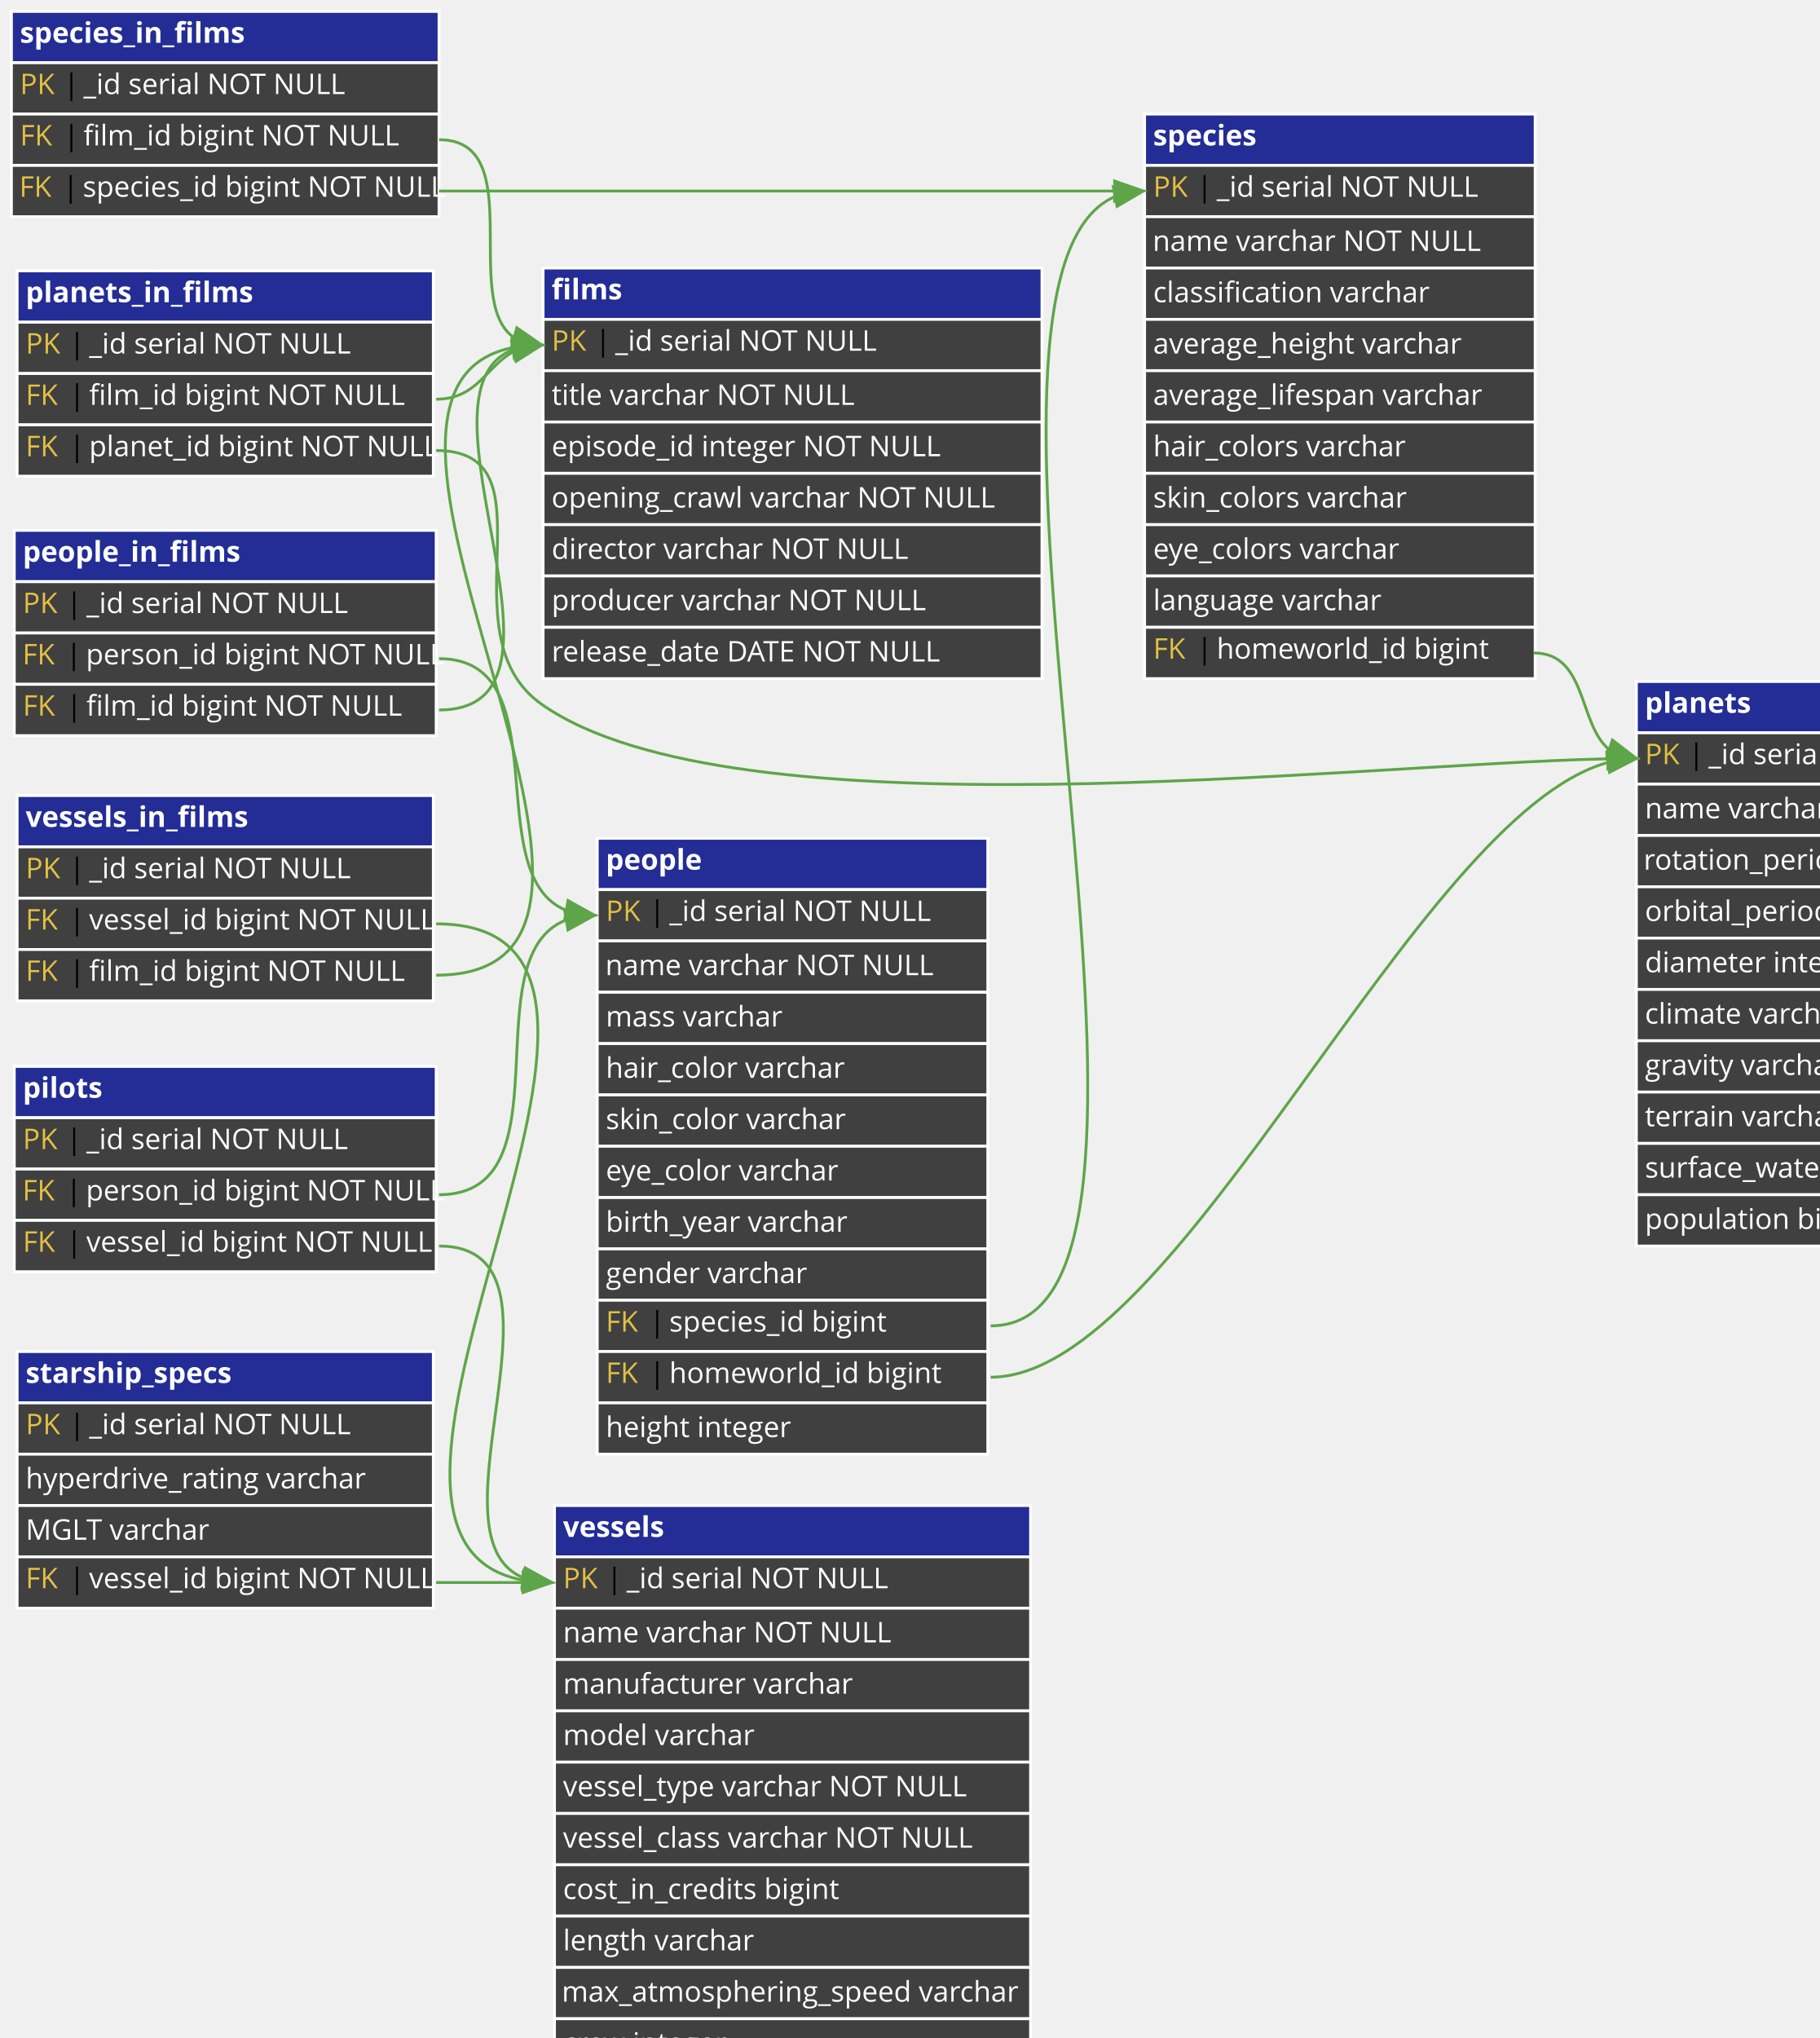
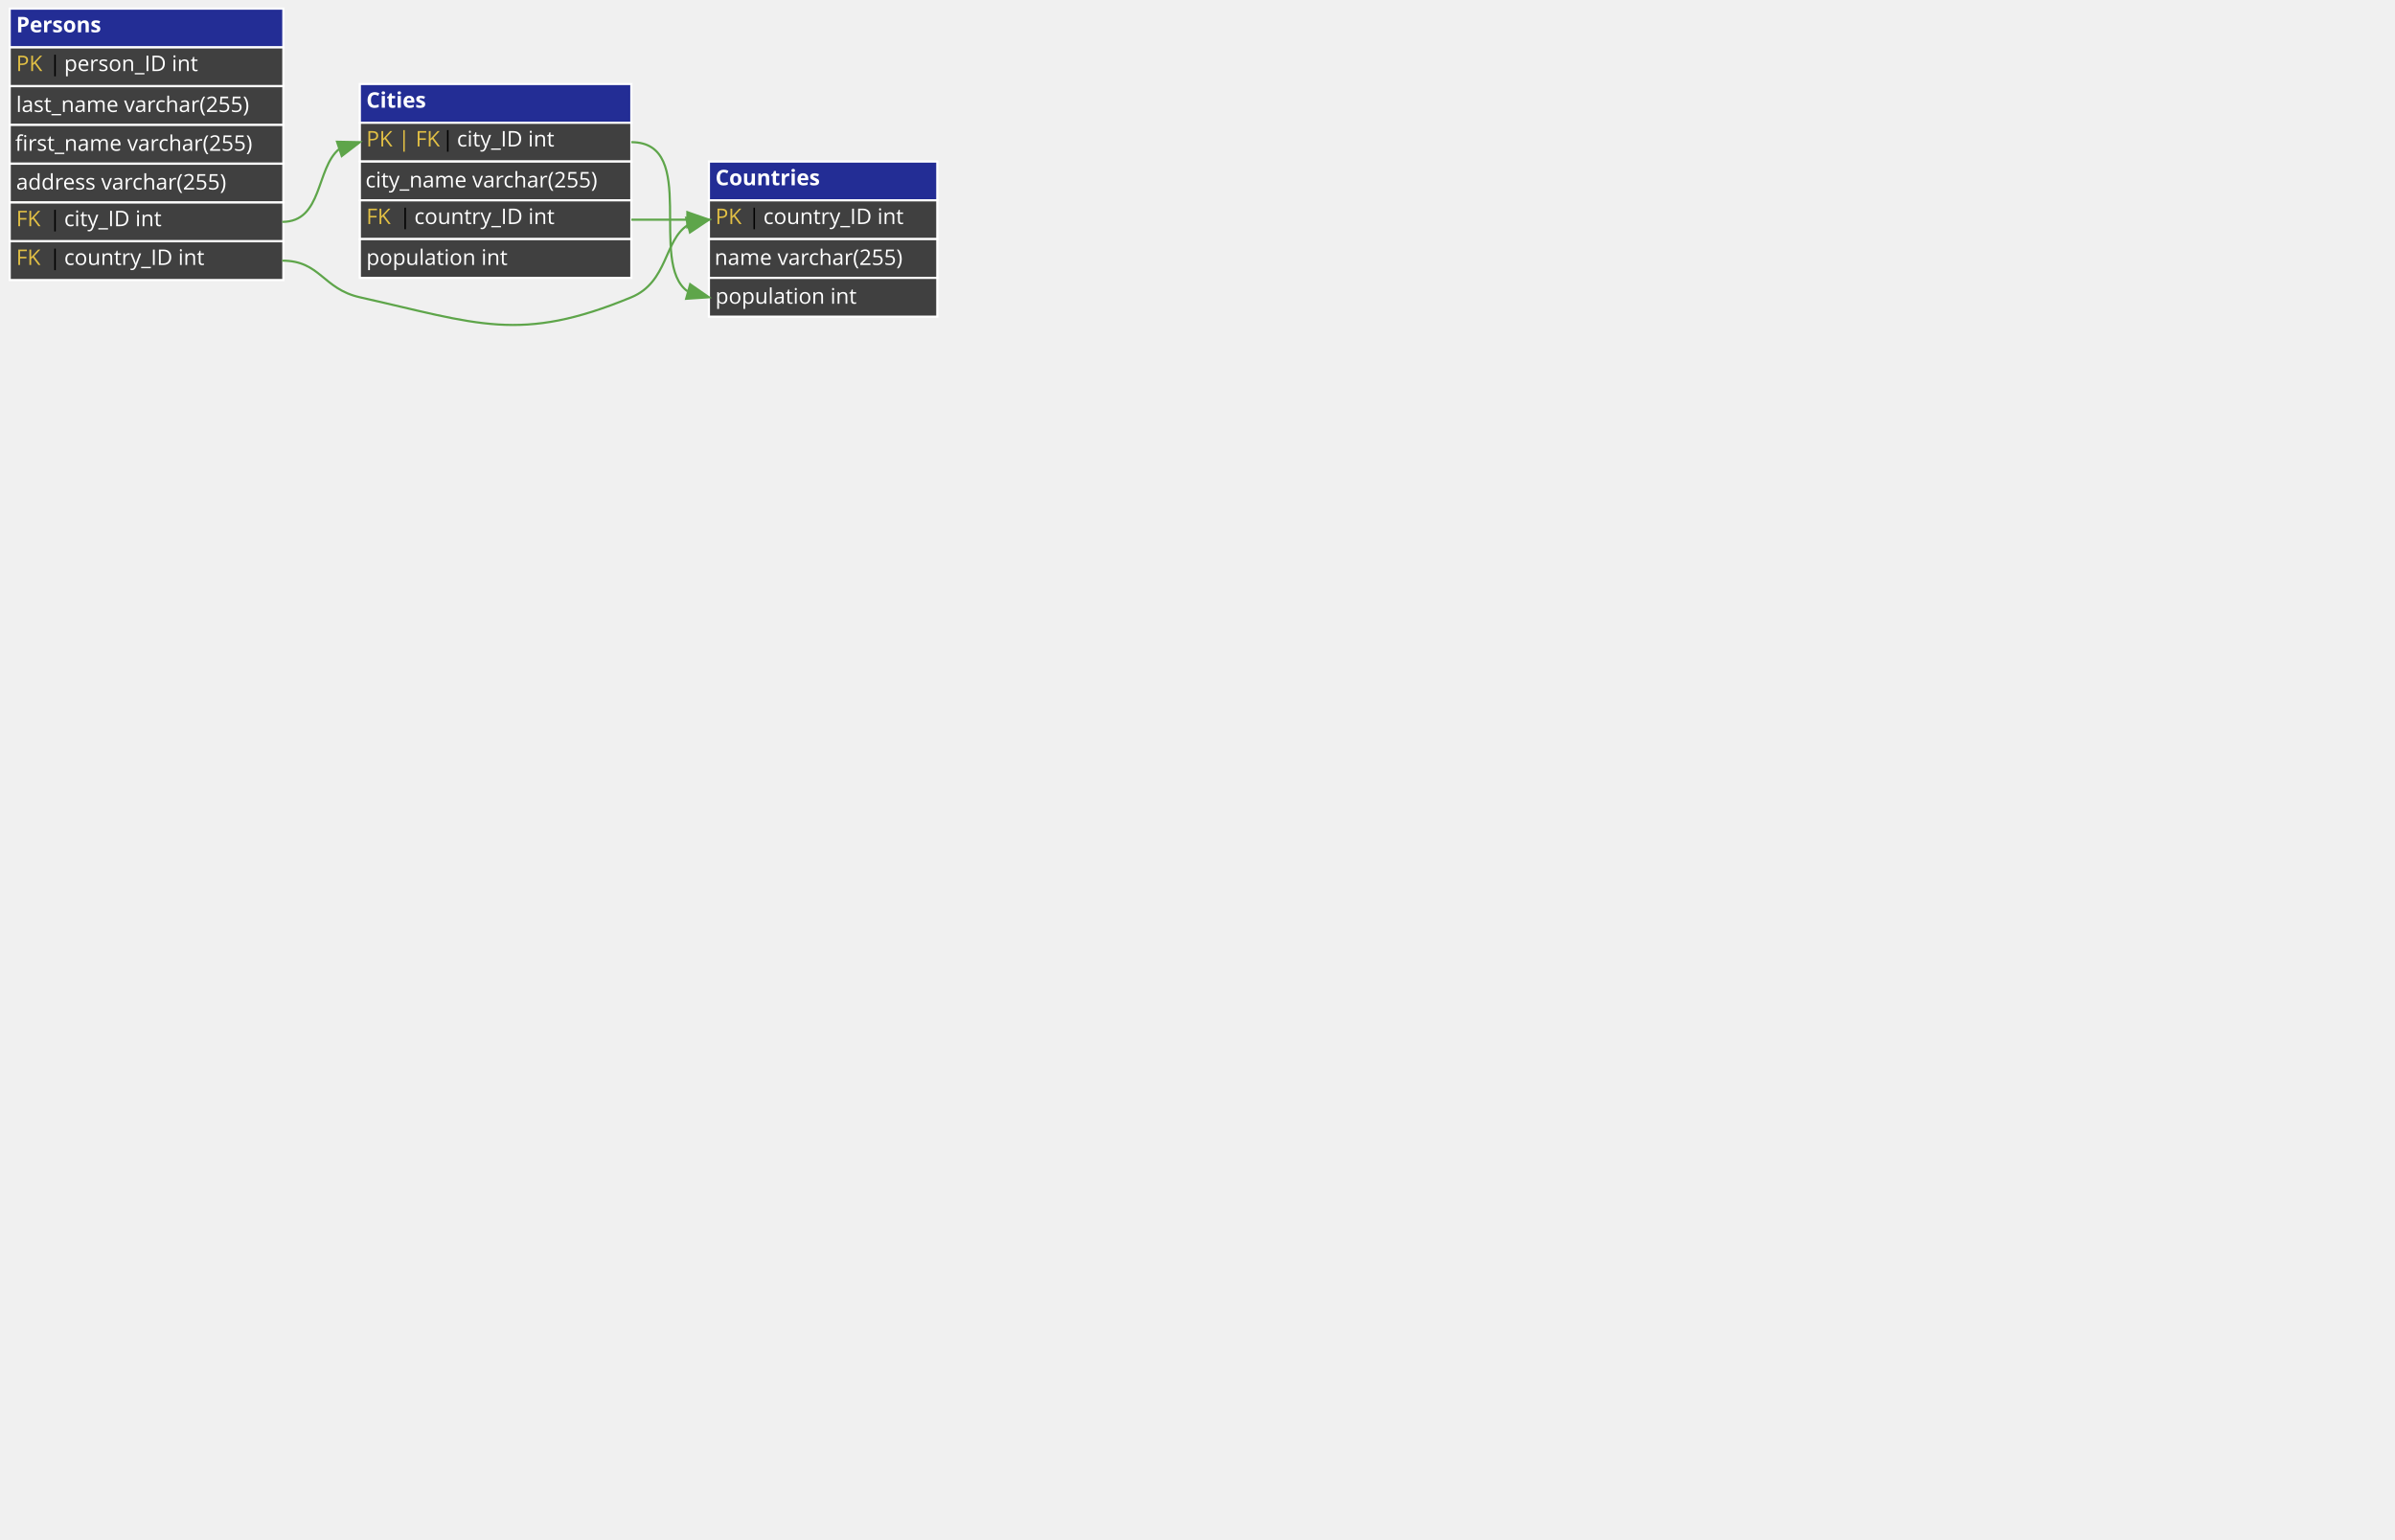
- <svg xmlns="http://www.w3.org/2000/svg" width="851" height="953" viewBox="0 0 638.25 714.75">
-   <g id="graph0" class="graph" transform="translate(4,780) scale(1)">
-     <polygon fill="transparent" stroke="transparent" points="-4,4 -4,-780 696,-780 696,4 -4,4" />
-     <g id="node1" class="node" style="opacity: 1;">
-       <polygon fill="#232d95" stroke="transparent" points="205.5,-468 205.5,-486 342.5,-486 342.5,-468 205.5,-468" />
-       <polygon fill="none" stroke="white" points="205.5,-468 205.5,-486 342.5,-486 342.5,-468 205.5,-468" />
-       <text text-anchor="start" x="208.5" y="-475" font-family="opensans" font-weight="bold" font-size="10.00" fill="white">people</text>
-       <polygon fill="#404040" stroke="transparent" points="205.5,-450 205.5,-468 342.5,-468 342.5,-450 205.5,-450" />
-       <polygon fill="none" stroke="white" points="205.5,-450 205.5,-468 342.5,-468 342.5,-450 205.5,-450" />
-       <text text-anchor="start" x="208.5" y="-457" font-family="opensans" font-size="10.00" fill="#e2c044">PK </text>
-       <text text-anchor="start" x="223.78" y="-457" font-family="opensans" font-size="10.00"> | </text>
-       <text text-anchor="start" x="230.78" y="-457" font-family="opensans" font-size="10.00" fill="white"> _id serial NOT NULL</text>
-       <polygon fill="#404040" stroke="transparent" points="205.5,-432 205.5,-450 342.5,-450 342.5,-432 205.5,-432" />
-       <polygon fill="none" stroke="white" points="205.5,-432 205.5,-450 342.5,-450 342.5,-432 205.5,-432" />
-       <text text-anchor="start" x="208.33" y="-438" font-family="opensans" font-size="10.00" fill="white">          name varchar NOT NULL</text>
-       <polygon fill="#404040" stroke="transparent" points="205.5,-414 205.5,-432 342.5,-432 342.5,-414 205.5,-414" />
-       <polygon fill="none" stroke="white" points="205.5,-414 205.5,-432 342.5,-432 342.5,-414 205.5,-414" />
-       <text text-anchor="start" x="208.5" y="-420" font-family="opensans" font-size="10.00" fill="white">          mass varchar</text>
-       <polygon fill="#404040" stroke="transparent" points="205.5,-396 205.5,-414 342.5,-414 342.5,-396 205.5,-396" />
-       <polygon fill="none" stroke="white" points="205.5,-396 205.5,-414 342.5,-414 342.5,-396 205.5,-396" />
-       <text text-anchor="start" x="208.5" y="-402" font-family="opensans" font-size="10.00" fill="white">          hair_color varchar</text>
-       <polygon fill="#404040" stroke="transparent" points="205.5,-378 205.5,-396 342.5,-396 342.5,-378 205.5,-378" />
-       <polygon fill="none" stroke="white" points="205.5,-378 205.5,-396 342.5,-396 342.5,-378 205.5,-378" />
-       <text text-anchor="start" x="208.5" y="-384" font-family="opensans" font-size="10.00" fill="white">          skin_color varchar</text>
-       <polygon fill="#404040" stroke="transparent" points="205.5,-360 205.5,-378 342.5,-378 342.5,-360 205.5,-360" />
-       <polygon fill="none" stroke="white" points="205.5,-360 205.5,-378 342.5,-378 342.5,-360 205.5,-360" />
-       <text text-anchor="start" x="208.5" y="-366" font-family="opensans" font-size="10.00" fill="white">          eye_color varchar</text>
-       <polygon fill="#404040" stroke="transparent" points="205.5,-342 205.5,-360 342.5,-360 342.5,-342 205.5,-342" />
-       <polygon fill="none" stroke="white" points="205.5,-342 205.5,-360 342.5,-360 342.5,-342 205.5,-342" />
-       <text text-anchor="start" x="208.5" y="-348" font-family="opensans" font-size="10.00" fill="white">          birth_year varchar</text>
-       <polygon fill="#404040" stroke="transparent" points="205.5,-324 205.5,-342 342.5,-342 342.5,-324 205.5,-324" />
-       <polygon fill="none" stroke="white" points="205.5,-324 205.5,-342 342.5,-342 342.5,-324 205.5,-324" />
-       <text text-anchor="start" x="208.5" y="-330" font-family="opensans" font-size="10.00" fill="white">          gender varchar</text>
-       <polygon fill="#404040" stroke="transparent" points="205.5,-306 205.5,-324 342.5,-324 342.5,-306 205.5,-306" />
-       <polygon fill="none" stroke="white" points="205.5,-306 205.5,-324 342.5,-324 342.5,-306 205.5,-306" />
-       <text text-anchor="start" x="208.5" y="-313" font-family="opensans" font-size="10.00" fill="#e2c044">FK </text>
-       <text text-anchor="start" x="223.78" y="-313" font-family="opensans" font-size="10.00"> | </text>
-       <text text-anchor="start" x="230.78" y="-313" font-family="opensans" font-size="10.00" fill="white"> species_id bigint</text>
-       <polygon fill="#404040" stroke="transparent" points="205.5,-288 205.5,-306 342.5,-306 342.5,-288 205.5,-288" />
-       <polygon fill="none" stroke="white" points="205.5,-288 205.5,-306 342.5,-306 342.5,-288 205.5,-288" />
-       <text text-anchor="start" x="208.5" y="-295" font-family="opensans" font-size="10.00" fill="#e2c044">FK </text>
-       <text text-anchor="start" x="223.78" y="-295" font-family="opensans" font-size="10.00"> | </text>
-       <text text-anchor="start" x="230.78" y="-295" font-family="opensans" font-size="10.00" fill="white"> homeworld_id bigint</text>
-       <polygon fill="#404040" stroke="transparent" points="205.5,-270 205.5,-288 342.5,-288 342.5,-270 205.5,-270" />
-       <polygon fill="none" stroke="white" points="205.5,-270 205.5,-288 342.5,-288 342.5,-270 205.5,-270" />
-       <text text-anchor="start" x="208.5" y="-276" font-family="opensans" font-size="10.00" fill="white">          height integer</text>
+ <svg xmlns="http://www.w3.org/2000/svg" width="1482" height="953" viewBox="0 0 1111.5 714.75">
+   <g id="graph0" class="graph" transform="translate(4,151.2) scale(1)">
+     <polygon fill="transparent" stroke="transparent" points="-4,4 -4,-151.2 435,-151.2 435,4 -4,4" />
+     <g id="node1" class="node">
+       <polygon fill="#232d95" stroke="transparent" points="325,-58.2 325,-76.2 431,-76.2 431,-58.2 325,-58.2" />
+       <polygon fill="none" stroke="white" points="325,-58.2 325,-76.2 431,-76.2 431,-58.2 325,-58.2" />
+       <text text-anchor="start" x="328" y="-65.2" font-family="opensans" font-weight="bold" font-size="10.00" fill="white">Countries</text>
+       <polygon fill="#404040" stroke="transparent" points="325,-40.2 325,-58.2 431,-58.2 431,-40.2 325,-40.2" />
+       <polygon fill="none" stroke="white" points="325,-40.2 325,-58.2 431,-58.2 431,-40.2 325,-40.2" />
+       <text text-anchor="start" x="328" y="-47.2" font-family="opensans" font-size="10.00" fill="#e2c044">PK </text>
+       <text text-anchor="start" x="343.28" y="-47.2" font-family="opensans" font-size="10.00"> | </text>
+       <text text-anchor="start" x="350.28" y="-47.2" font-family="opensans" font-size="10.00" fill="white"> country_ID int</text>
+       <polygon fill="#404040" stroke="transparent" points="325,-22.2 325,-40.2 431,-40.2 431,-22.2 325,-22.2" />
+       <polygon fill="none" stroke="white" points="325,-22.2 325,-40.2 431,-40.2 431,-22.2 325,-22.2" />
+       <text text-anchor="start" x="327.61" y="-28.2" font-family="opensans" font-size="10.00" fill="white">          name varchar(255)</text>
+       <polygon fill="#404040" stroke="transparent" points="325,-4.2 325,-22.2 431,-22.2 431,-4.2 325,-4.2" />
+       <polygon fill="none" stroke="white" points="325,-4.2 325,-22.2 431,-22.2 431,-4.2 325,-4.2" />
+       <text text-anchor="start" x="328" y="-10.2" font-family="opensans" font-size="10.00" fill="white">          population int</text>
    </g>
-     <g id="node4" class="node" style="opacity: 1;">
-       <polygon fill="#232d95" stroke="transparent" points="570,-523 570,-541 692,-541 692,-523 570,-523" />
-       <polygon fill="none" stroke="white" points="570,-523 570,-541 692,-541 692,-523 570,-523" />
-       <text text-anchor="start" x="573" y="-530" font-family="opensans" font-weight="bold" font-size="10.00" fill="white">planets</text>
-       <polygon fill="#404040" stroke="transparent" points="570,-505 570,-523 692,-523 692,-505 570,-505" />
-       <polygon fill="none" stroke="white" points="570,-505 570,-523 692,-523 692,-505 570,-505" />
-       <text text-anchor="start" x="573" y="-512" font-family="opensans" font-size="10.00" fill="#e2c044">PK </text>
-       <text text-anchor="start" x="588.28" y="-512" font-family="opensans" font-size="10.00"> | </text>
-       <text text-anchor="start" x="595.28" y="-512" font-family="opensans" font-size="10.00" fill="white"> _id serial NOT NULL</text>
-       <polygon fill="#404040" stroke="transparent" points="570,-487 570,-505 692,-505 692,-487 570,-487" />
-       <polygon fill="none" stroke="white" points="570,-487 570,-505 692,-505 692,-487 570,-487" />
-       <text text-anchor="start" x="573" y="-493" font-family="opensans" font-size="10.00" fill="white">          name varchar</text>
-       <polygon fill="#404040" stroke="transparent" points="570,-469 570,-487 692,-487 692,-469 570,-469" />
-       <polygon fill="none" stroke="white" points="570,-469 570,-487 692,-487 692,-469 570,-469" />
-       <text text-anchor="start" x="572.54" y="-475" font-family="opensans" font-size="10.00" fill="white">          rotation_period integer</text>
-       <polygon fill="#404040" stroke="transparent" points="570,-451 570,-469 692,-469 692,-451 570,-451" />
-       <polygon fill="none" stroke="white" points="570,-451 570,-469 692,-469 692,-451 570,-451" />
-       <text text-anchor="start" x="573" y="-457" font-family="opensans" font-size="10.00" fill="white">          orbital_period integer</text>
-       <polygon fill="#404040" stroke="transparent" points="570,-433 570,-451 692,-451 692,-433 570,-433" />
-       <polygon fill="none" stroke="white" points="570,-433 570,-451 692,-451 692,-433 570,-433" />
-       <text text-anchor="start" x="573" y="-439" font-family="opensans" font-size="10.00" fill="white">          diameter integer</text>
-       <polygon fill="#404040" stroke="transparent" points="570,-415 570,-433 692,-433 692,-415 570,-415" />
-       <polygon fill="none" stroke="white" points="570,-415 570,-433 692,-433 692,-415 570,-415" />
-       <text text-anchor="start" x="573" y="-421" font-family="opensans" font-size="10.00" fill="white">          climate varchar</text>
-       <polygon fill="#404040" stroke="transparent" points="570,-397 570,-415 692,-415 692,-397 570,-397" />
-       <polygon fill="none" stroke="white" points="570,-397 570,-415 692,-415 692,-397 570,-397" />
-       <text text-anchor="start" x="573" y="-403" font-family="opensans" font-size="10.00" fill="white">          gravity varchar</text>
-       <polygon fill="#404040" stroke="transparent" points="570,-379 570,-397 692,-397 692,-379 570,-379" />
-       <polygon fill="none" stroke="white" points="570,-379 570,-397 692,-397 692,-379 570,-379" />
-       <text text-anchor="start" x="573" y="-385" font-family="opensans" font-size="10.00" fill="white">          terrain varchar</text>
-       <polygon fill="#404040" stroke="transparent" points="570,-361 570,-379 692,-379 692,-361 570,-361" />
-       <polygon fill="none" stroke="white" points="570,-361 570,-379 692,-379 692,-361 570,-361" />
-       <text text-anchor="start" x="573" y="-367" font-family="opensans" font-size="10.00" fill="white">          surface_water varchar</text>
-       <polygon fill="#404040" stroke="transparent" points="570,-343 570,-361 692,-361 692,-343 570,-343" />
-       <polygon fill="none" stroke="white" points="570,-343 570,-361 692,-361 692,-343 570,-343" />
-       <text text-anchor="start" x="573" y="-349" font-family="opensans" font-size="10.00" fill="white">          population bigint</text>
+     <g id="node2" class="node">
+       <polygon fill="#232d95" stroke="transparent" points="0.5,-129.2 0.5,-147.2 127.5,-147.2 127.5,-129.2 0.5,-129.2" />
+       <polygon fill="none" stroke="white" points="0.5,-129.2 0.5,-147.2 127.5,-147.2 127.5,-129.2 0.5,-129.2" />
+       <text text-anchor="start" x="3.5" y="-136.2" font-family="opensans" font-weight="bold" font-size="10.00" fill="white">Persons</text>
+       <polygon fill="#404040" stroke="transparent" points="0.5,-111.2 0.5,-129.2 127.5,-129.2 127.5,-111.2 0.5,-111.2" />
+       <polygon fill="none" stroke="white" points="0.5,-111.2 0.5,-129.2 127.5,-129.2 127.5,-111.2 0.5,-111.2" />
+       <text text-anchor="start" x="3.5" y="-118.2" font-family="opensans" font-size="10.00" fill="#e2c044">PK </text>
+       <text text-anchor="start" x="18.78" y="-118.2" font-family="opensans" font-size="10.00"> | </text>
+       <text text-anchor="start" x="25.78" y="-118.2" font-family="opensans" font-size="10.00" fill="white"> person_ID int</text>
+       <polygon fill="#404040" stroke="transparent" points="0.5,-93.2 0.5,-111.2 127.5,-111.2 127.5,-93.2 0.5,-93.2" />
+       <polygon fill="none" stroke="white" points="0.5,-93.2 0.5,-111.2 127.5,-111.2 127.5,-93.2 0.5,-93.2" />
+       <text text-anchor="start" x="3.5" y="-99.2" font-family="opensans" font-size="10.00" fill="white">          last_name varchar(255)</text>
+       <polygon fill="#404040" stroke="transparent" points="0.5,-75.2 0.5,-93.2 127.5,-93.2 127.5,-75.2 0.5,-75.2" />
+       <polygon fill="none" stroke="white" points="0.5,-75.2 0.5,-93.2 127.5,-93.2 127.5,-75.2 0.5,-75.2" />
+       <text text-anchor="start" x="3.05" y="-81.2" font-family="opensans" font-size="10.00" fill="white">          first_name varchar(255)</text>
+       <polygon fill="#404040" stroke="transparent" points="0.5,-57.2 0.5,-75.2 127.5,-75.2 127.5,-57.2 0.5,-57.2" />
+       <polygon fill="none" stroke="white" points="0.5,-57.2 0.5,-75.2 127.5,-75.2 127.5,-57.2 0.5,-57.2" />
+       <text text-anchor="start" x="3.5" y="-63.2" font-family="opensans" font-size="10.00" fill="white">          address varchar(255)</text>
+       <polygon fill="#404040" stroke="transparent" points="0.5,-39.2 0.5,-57.2 127.5,-57.2 127.5,-39.2 0.5,-39.2" />
+       <polygon fill="none" stroke="white" points="0.5,-39.2 0.5,-57.2 127.5,-57.2 127.5,-39.2 0.5,-39.2" />
+       <text text-anchor="start" x="3.5" y="-46.2" font-family="opensans" font-size="10.00" fill="#e2c044">FK </text>
+       <text text-anchor="start" x="18.78" y="-46.2" font-family="opensans" font-size="10.00"> | </text>
+       <text text-anchor="start" x="25.78" y="-46.2" font-family="opensans" font-size="10.00" fill="white"> city_ID int</text>
+       <polygon fill="#404040" stroke="transparent" points="0.5,-21.2 0.5,-39.2 127.5,-39.2 127.5,-21.2 0.5,-21.2" />
+       <polygon fill="none" stroke="white" points="0.5,-21.2 0.5,-39.2 127.5,-39.2 127.5,-21.2 0.5,-21.2" />
+       <text text-anchor="start" x="3.5" y="-28.2" font-family="opensans" font-size="10.00" fill="#e2c044">FK </text>
+       <text text-anchor="start" x="18.78" y="-28.2" font-family="opensans" font-size="10.00"> | </text>
+       <text text-anchor="start" x="25.78" y="-28.2" font-family="opensans" font-size="10.00" fill="white"> country_ID int</text>
    </g>
-     <g id="edge2" class="edge" style="opacity: 1;">
-       <path fill="none" stroke="#5ea54a" d="M343.5,-297C409.94,-297 492.17,-494.13 560.09,-512.61" />
-       <polygon fill="#5ea54a" stroke="#5ea54a" points="559.61,-516.08 570,-514 560.58,-509.15 559.61,-516.08" />
+     <g id="edge2" class="edge">
+       <path fill="none" stroke="#5ea54a" d="M127,-30.2C144.69,-30.2 145.73,-17.08 163,-13.2 217.64,-0.95 237.26,8.23 289,-13.2 305.99,-20.24 304.2,-39.61 315.07,-46.62" />
+       <polygon fill="#5ea54a" stroke="#5ea54a" points="314.44,-50.08 325,-49.2 316.2,-43.3 314.44,-50.08" />
    </g>
-     <g id="node5" class="node" style="opacity: 1;">
-       <polygon fill="#232d95" stroke="transparent" points="397.5,-722 397.5,-740 534.5,-740 534.5,-722 397.5,-722" />
-       <polygon fill="none" stroke="white" points="397.5,-722 397.5,-740 534.5,-740 534.5,-722 397.5,-722" />
-       <text text-anchor="start" x="400.5" y="-729" font-family="opensans" font-weight="bold" font-size="10.00" fill="white">species</text>
-       <polygon fill="#404040" stroke="transparent" points="397.5,-704 397.5,-722 534.5,-722 534.5,-704 397.5,-704" />
-       <polygon fill="none" stroke="white" points="397.5,-704 397.5,-722 534.5,-722 534.5,-704 397.5,-704" />
-       <text text-anchor="start" x="400.5" y="-711" font-family="opensans" font-size="10.00" fill="#e2c044">PK </text>
-       <text text-anchor="start" x="415.78" y="-711" font-family="opensans" font-size="10.00"> | </text>
-       <text text-anchor="start" x="422.78" y="-711" font-family="opensans" font-size="10.00" fill="white"> _id serial NOT NULL</text>
-       <polygon fill="#404040" stroke="transparent" points="397.5,-686 397.5,-704 534.5,-704 534.5,-686 397.5,-686" />
-       <polygon fill="none" stroke="white" points="397.5,-686 397.5,-704 534.5,-704 534.5,-686 397.5,-686" />
-       <text text-anchor="start" x="400.33" y="-692" font-family="opensans" font-size="10.00" fill="white">          name varchar NOT NULL</text>
-       <polygon fill="#404040" stroke="transparent" points="397.5,-668 397.5,-686 534.5,-686 534.5,-668 397.5,-668" />
-       <polygon fill="none" stroke="white" points="397.5,-668 397.5,-686 534.5,-686 534.5,-668 397.5,-668" />
-       <text text-anchor="start" x="400.5" y="-674" font-family="opensans" font-size="10.00" fill="white">          classification varchar</text>
-       <polygon fill="#404040" stroke="transparent" points="397.5,-650 397.5,-668 534.5,-668 534.5,-650 397.5,-650" />
-       <polygon fill="none" stroke="white" points="397.5,-650 397.5,-668 534.5,-668 534.5,-650 397.5,-650" />
-       <text text-anchor="start" x="400.5" y="-656" font-family="opensans" font-size="10.00" fill="white">          average_height varchar</text>
-       <polygon fill="#404040" stroke="transparent" points="397.5,-632 397.5,-650 534.5,-650 534.5,-632 397.5,-632" />
-       <polygon fill="none" stroke="white" points="397.5,-632 397.5,-650 534.5,-650 534.5,-632 397.5,-632" />
-       <text text-anchor="start" x="400.5" y="-638" font-family="opensans" font-size="10.00" fill="white">          average_lifespan varchar</text>
-       <polygon fill="#404040" stroke="transparent" points="397.5,-614 397.5,-632 534.5,-632 534.5,-614 397.5,-614" />
-       <polygon fill="none" stroke="white" points="397.5,-614 397.5,-632 534.5,-632 534.5,-614 397.5,-614" />
-       <text text-anchor="start" x="400.5" y="-620" font-family="opensans" font-size="10.00" fill="white">          hair_colors varchar</text>
-       <polygon fill="#404040" stroke="transparent" points="397.5,-596 397.5,-614 534.5,-614 534.5,-596 397.5,-596" />
-       <polygon fill="none" stroke="white" points="397.5,-596 397.5,-614 534.5,-614 534.5,-596 397.5,-596" />
-       <text text-anchor="start" x="400.5" y="-602" font-family="opensans" font-size="10.00" fill="white">          skin_colors varchar</text>
-       <polygon fill="#404040" stroke="transparent" points="397.5,-578 397.5,-596 534.5,-596 534.5,-578 397.5,-578" />
-       <polygon fill="none" stroke="white" points="397.5,-578 397.5,-596 534.5,-596 534.5,-578 397.5,-578" />
-       <text text-anchor="start" x="400.5" y="-584" font-family="opensans" font-size="10.00" fill="white">          eye_colors varchar</text>
-       <polygon fill="#404040" stroke="transparent" points="397.5,-560 397.5,-578 534.5,-578 534.5,-560 397.5,-560" />
-       <polygon fill="none" stroke="white" points="397.5,-560 397.5,-578 534.5,-578 534.5,-560 397.5,-560" />
-       <text text-anchor="start" x="400.5" y="-566" font-family="opensans" font-size="10.00" fill="white">          language varchar</text>
-       <polygon fill="#404040" stroke="transparent" points="397.5,-542 397.5,-560 534.5,-560 534.5,-542 397.5,-542" />
-       <polygon fill="none" stroke="white" points="397.5,-542 397.5,-560 534.5,-560 534.5,-542 397.5,-542" />
-       <text text-anchor="start" x="400.5" y="-549" font-family="opensans" font-size="10.00" fill="#e2c044">FK </text>
-       <text text-anchor="start" x="415.78" y="-549" font-family="opensans" font-size="10.00"> | </text>
-       <text text-anchor="start" x="422.78" y="-549" font-family="opensans" font-size="10.00" fill="white"> homeworld_id bigint</text>
+     <g id="node3" class="node">
+       <polygon fill="#232d95" stroke="transparent" points="163,-94.2 163,-112.2 289,-112.2 289,-94.2 163,-94.2" />
+       <polygon fill="none" stroke="white" points="163,-94.2 163,-112.2 289,-112.2 289,-94.2 163,-94.2" />
+       <text text-anchor="start" x="166" y="-101.2" font-family="opensans" font-weight="bold" font-size="10.00" fill="white">Cities</text>
+       <polygon fill="#404040" stroke="transparent" points="163,-76.2 163,-94.2 289,-94.2 289,-76.2 163,-76.2" />
+       <polygon fill="none" stroke="white" points="163,-76.2 163,-94.2 289,-94.2 289,-76.2 163,-76.2" />
+       <text text-anchor="start" x="166" y="-83.2" font-family="opensans" font-size="10.00" fill="#e2c044">PK | FK </text>
+       <text text-anchor="start" x="201.06" y="-83.2" font-family="opensans" font-size="10.00"> | </text>
+       <text text-anchor="start" x="208.05" y="-83.2" font-family="opensans" font-size="10.00" fill="white"> city_ID int</text>
+       <polygon fill="#404040" stroke="transparent" points="163,-58.2 163,-76.2 289,-76.2 289,-58.2 163,-58.2" />
+       <polygon fill="none" stroke="white" points="163,-58.2 163,-76.2 289,-76.2 289,-58.2 163,-58.2" />
+       <text text-anchor="start" x="165.61" y="-64.2" font-family="opensans" font-size="10.00" fill="white">          city_name varchar(255)</text>
+       <polygon fill="#404040" stroke="transparent" points="163,-40.2 163,-58.2 289,-58.2 289,-40.2 163,-40.2" />
+       <polygon fill="none" stroke="white" points="163,-40.2 163,-58.2 289,-58.2 289,-40.2 163,-40.2" />
+       <text text-anchor="start" x="166" y="-47.2" font-family="opensans" font-size="10.00" fill="#e2c044">FK </text>
+       <text text-anchor="start" x="181.28" y="-47.2" font-family="opensans" font-size="10.00"> | </text>
+       <text text-anchor="start" x="188.28" y="-47.2" font-family="opensans" font-size="10.00" fill="white"> country_ID int</text>
+       <polygon fill="#404040" stroke="transparent" points="163,-22.2 163,-40.2 289,-40.2 289,-22.2 163,-22.2" />
+       <polygon fill="none" stroke="white" points="163,-22.2 163,-40.2 289,-40.2 289,-22.2 163,-22.2" />
+       <text text-anchor="start" x="166" y="-28.2" font-family="opensans" font-size="10.00" fill="white">          population int</text>
    </g>
-     <g id="edge1" class="edge" style="opacity: 1;">
-       <path fill="none" stroke="#5ea54a" d="M343.5,-315C429.08,-315 317.65,-681.02 387.07,-711.05" />
-       <polygon fill="#5ea54a" stroke="#5ea54a" points="386.51,-714.5 397,-713 387.86,-707.64 386.51,-714.5" />
-     </g>
-     <g id="node2" class="node" style="opacity: 1;">
-       <polygon fill="#232d95" stroke="transparent" points="186.5,-668 186.5,-686 361.5,-686 361.5,-668 186.5,-668" />
-       <polygon fill="none" stroke="white" points="186.5,-668 186.5,-686 361.5,-686 361.5,-668 186.5,-668" />
-       <text text-anchor="start" x="189.5" y="-675" font-family="opensans" font-weight="bold" font-size="10.00" fill="white">films</text>
-       <polygon fill="#404040" stroke="transparent" points="186.5,-650 186.5,-668 361.5,-668 361.5,-650 186.5,-650" />
-       <polygon fill="none" stroke="white" points="186.5,-650 186.5,-668 361.5,-668 361.5,-650 186.5,-650" />
-       <text text-anchor="start" x="189.5" y="-657" font-family="opensans" font-size="10.00" fill="#e2c044">PK </text>
-       <text text-anchor="start" x="204.78" y="-657" font-family="opensans" font-size="10.00"> | </text>
-       <text text-anchor="start" x="211.78" y="-657" font-family="opensans" font-size="10.00" fill="white"> _id serial NOT NULL</text>
-       <polygon fill="#404040" stroke="transparent" points="186.5,-632 186.5,-650 361.5,-650 361.5,-632 186.5,-632" />
-       <polygon fill="none" stroke="white" points="186.5,-632 186.5,-650 361.5,-650 361.5,-632 186.5,-632" />
-       <text text-anchor="start" x="189.5" y="-638" font-family="opensans" font-size="10.00" fill="white">          title varchar NOT NULL</text>
-       <polygon fill="#404040" stroke="transparent" points="186.5,-614 186.5,-632 361.5,-632 361.5,-614 186.5,-614" />
-       <polygon fill="none" stroke="white" points="186.5,-614 186.5,-632 361.5,-632 361.5,-614 186.5,-614" />
-       <text text-anchor="start" x="189.5" y="-620" font-family="opensans" font-size="10.00" fill="white">          episode_id integer NOT NULL</text>
-       <polygon fill="#404040" stroke="transparent" points="186.5,-596 186.5,-614 361.5,-614 361.5,-596 186.5,-596" />
-       <polygon fill="none" stroke="white" points="186.5,-596 186.5,-614 361.5,-614 361.5,-596 186.5,-596" />
-       <text text-anchor="start" x="189.45" y="-602" font-family="opensans" font-size="10.00" fill="white">          opening_crawl varchar NOT NULL</text>
-       <polygon fill="#404040" stroke="transparent" points="186.5,-578 186.5,-596 361.5,-596 361.5,-578 186.5,-578" />
-       <polygon fill="none" stroke="white" points="186.5,-578 186.5,-596 361.5,-596 361.5,-578 186.5,-578" />
-       <text text-anchor="start" x="189.5" y="-584" font-family="opensans" font-size="10.00" fill="white">          director varchar NOT NULL</text>
-       <polygon fill="#404040" stroke="transparent" points="186.5,-560 186.5,-578 361.5,-578 361.5,-560 186.5,-560" />
-       <polygon fill="none" stroke="white" points="186.5,-560 186.5,-578 361.5,-578 361.5,-560 186.5,-560" />
-       <text text-anchor="start" x="189.5" y="-566" font-family="opensans" font-size="10.00" fill="white">          producer varchar NOT NULL</text>
-       <polygon fill="#404040" stroke="transparent" points="186.5,-542 186.5,-560 361.5,-560 361.5,-542 186.5,-542" />
-       <polygon fill="none" stroke="white" points="186.5,-542 186.5,-560 361.5,-560 361.5,-542 186.5,-542" />
-       <text text-anchor="start" x="189.5" y="-548" font-family="opensans" font-size="10.00" fill="white">          release_date DATE NOT NULL</text>
-     </g>
-     <g id="node3" class="node" style="opacity: 1;">
-       <polygon fill="#232d95" stroke="transparent" points="1,-576 1,-594 149,-594 149,-576 1,-576" />
-       <polygon fill="none" stroke="white" points="1,-576 1,-594 149,-594 149,-576 1,-576" />
-       <text text-anchor="start" x="4" y="-583" font-family="opensans" font-weight="bold" font-size="10.00" fill="white">people_in_films</text>
-       <polygon fill="#404040" stroke="transparent" points="1,-558 1,-576 149,-576 149,-558 1,-558" />
-       <polygon fill="none" stroke="white" points="1,-558 1,-576 149,-576 149,-558 1,-558" />
-       <text text-anchor="start" x="4" y="-565" font-family="opensans" font-size="10.00" fill="#e2c044">PK </text>
-       <text text-anchor="start" x="19.28" y="-565" font-family="opensans" font-size="10.00"> | </text>
-       <text text-anchor="start" x="26.28" y="-565" font-family="opensans" font-size="10.00" fill="white"> _id serial NOT NULL</text>
-       <polygon fill="#404040" stroke="transparent" points="1,-540 1,-558 149,-558 149,-540 1,-540" />
-       <polygon fill="none" stroke="white" points="1,-540 1,-558 149,-558 149,-540 1,-540" />
-       <text text-anchor="start" x="3.87" y="-547" font-family="opensans" font-size="10.00" fill="#e2c044">FK </text>
-       <text text-anchor="start" x="19.15" y="-547" font-family="opensans" font-size="10.00"> | </text>
-       <text text-anchor="start" x="26.15" y="-547" font-family="opensans" font-size="10.00" fill="white"> person_id bigint NOT NULL</text>
-       <polygon fill="#404040" stroke="transparent" points="1,-522 1,-540 149,-540 149,-522 1,-522" />
-       <polygon fill="none" stroke="white" points="1,-522 1,-540 149,-540 149,-522 1,-522" />
-       <text text-anchor="start" x="4" y="-529" font-family="opensans" font-size="10.00" fill="#e2c044">FK </text>
-       <text text-anchor="start" x="19.28" y="-529" font-family="opensans" font-size="10.00"> | </text>
-       <text text-anchor="start" x="26.28" y="-529" font-family="opensans" font-size="10.00" fill="white"> film_id bigint NOT NULL</text>
+     <g id="edge1" class="edge">
+       <path fill="none" stroke="#5ea54a" d="M127,-48.2C145.82,-48.2 142.55,-73.1 153.43,-82.05" />
+       <polygon fill="#5ea54a" stroke="#5ea54a" points="152.41,-85.4 163,-85.2 154.6,-78.75 152.41,-85.4" />
    </g>
    <g id="edge3" class="edge" style="opacity: 1;">
-       <path fill="none" stroke="#5ea54a" d="M150,-549C192.93,-549 163.56,-473.16 194.63,-460.72" />
-       <polygon fill="#5ea54a" stroke="#5ea54a" points="195.25,-464.16 204.5,-459 194.05,-457.27 195.25,-464.16" />
+       <path fill="none" stroke="#5ea54a" d="M289,-85.2C320.58,-85.2 296.58,-29.09 315.13,-15.94" />
+       <polygon fill="#5ea54a" stroke="#5ea54a" points="316.3,-19.25 325,-13.2 314.43,-12.5 316.3,-19.25" />
    </g>
    <g id="edge4" class="edge" style="opacity: 1;">
-       <path fill="none" stroke="#5ea54a" d="M150,-531C205.17,-531 137.2,-642.56 176.01,-657.38" />
-       <polygon fill="#5ea54a" stroke="#5ea54a" points="175.57,-660.86 186,-659 176.69,-653.95 175.57,-660.86" />
-     </g>
-     <g id="edge5" class="edge" style="opacity: 1;">
-       <path fill="none" stroke="#5ea54a" d="M534,-551C552.82,-551 549.55,-526.1 560.43,-517.15" />
-       <polygon fill="#5ea54a" stroke="#5ea54a" points="561.6,-520.46 570,-514 559.41,-513.81 561.6,-520.46" />
-     </g>
-     <g id="node6" class="node" style="opacity: 1;">
-       <polygon fill="#232d95" stroke="transparent" points="190.5,-234 190.5,-252 357.5,-252 357.5,-234 190.5,-234" />
-       <polygon fill="none" stroke="white" points="190.5,-234 190.5,-252 357.5,-252 357.5,-234 190.5,-234" />
-       <text text-anchor="start" x="193.5" y="-241" font-family="opensans" font-weight="bold" font-size="10.00" fill="white">vessels</text>
-       <polygon fill="#404040" stroke="transparent" points="190.5,-216 190.5,-234 357.5,-234 357.5,-216 190.5,-216" />
-       <polygon fill="none" stroke="white" points="190.5,-216 190.5,-234 357.5,-234 357.5,-216 190.5,-216" />
-       <text text-anchor="start" x="193.5" y="-223" font-family="opensans" font-size="10.00" fill="#e2c044">PK </text>
-       <text text-anchor="start" x="208.78" y="-223" font-family="opensans" font-size="10.00"> | </text>
-       <text text-anchor="start" x="215.78" y="-223" font-family="opensans" font-size="10.00" fill="white"> _id serial NOT NULL</text>
-       <polygon fill="#404040" stroke="transparent" points="190.5,-198 190.5,-216 357.5,-216 357.5,-198 190.5,-198" />
-       <polygon fill="none" stroke="white" points="190.5,-198 190.5,-216 357.5,-216 357.5,-198 190.5,-198" />
-       <text text-anchor="start" x="193.5" y="-204" font-family="opensans" font-size="10.00" fill="white">          name varchar NOT NULL</text>
-       <polygon fill="#404040" stroke="transparent" points="190.5,-180 190.5,-198 357.5,-198 357.5,-180 190.5,-180" />
-       <polygon fill="none" stroke="white" points="190.5,-180 190.5,-198 357.5,-198 357.5,-180 190.5,-180" />
-       <text text-anchor="start" x="193.5" y="-186" font-family="opensans" font-size="10.00" fill="white">          manufacturer varchar</text>
-       <polygon fill="#404040" stroke="transparent" points="190.5,-162 190.5,-180 357.5,-180 357.5,-162 190.5,-162" />
-       <polygon fill="none" stroke="white" points="190.5,-162 190.5,-180 357.5,-180 357.5,-162 190.5,-162" />
-       <text text-anchor="start" x="193.5" y="-168" font-family="opensans" font-size="10.00" fill="white">          model varchar</text>
-       <polygon fill="#404040" stroke="transparent" points="190.5,-144 190.5,-162 357.5,-162 357.5,-144 190.5,-144" />
-       <polygon fill="none" stroke="white" points="190.5,-144 190.5,-162 357.5,-162 357.5,-144 190.5,-144" />
-       <text text-anchor="start" x="193.5" y="-150" font-family="opensans" font-size="10.00" fill="white">          vessel_type varchar NOT NULL</text>
-       <polygon fill="#404040" stroke="transparent" points="190.5,-126 190.5,-144 357.5,-144 357.5,-126 190.5,-126" />
-       <polygon fill="none" stroke="white" points="190.5,-126 190.5,-144 357.5,-144 357.5,-126 190.5,-126" />
-       <text text-anchor="start" x="193.5" y="-132" font-family="opensans" font-size="10.00" fill="white">          vessel_class varchar NOT NULL</text>
-       <polygon fill="#404040" stroke="transparent" points="190.5,-108 190.5,-126 357.5,-126 357.5,-108 190.5,-108" />
-       <polygon fill="none" stroke="white" points="190.5,-108 190.5,-126 357.5,-126 357.5,-108 190.5,-108" />
-       <text text-anchor="start" x="193.5" y="-114" font-family="opensans" font-size="10.00" fill="white">          cost_in_credits bigint</text>
-       <polygon fill="#404040" stroke="transparent" points="190.5,-90 190.5,-108 357.5,-108 357.5,-90 190.5,-90" />
-       <polygon fill="none" stroke="white" points="190.5,-90 190.5,-108 357.5,-108 357.5,-90 190.5,-90" />
-       <text text-anchor="start" x="193.5" y="-96" font-family="opensans" font-size="10.00" fill="white">          length varchar</text>
-       <polygon fill="#404040" stroke="transparent" points="190.5,-72 190.5,-90 357.5,-90 357.5,-72 190.5,-72" />
-       <polygon fill="none" stroke="white" points="190.5,-72 190.5,-90 357.5,-90 357.5,-72 190.5,-72" />
-       <text text-anchor="start" x="193.05" y="-78" font-family="opensans" font-size="10.00" fill="white">          max_atmosphering_speed varchar</text>
-       <polygon fill="#404040" stroke="transparent" points="190.5,-54 190.5,-72 357.5,-72 357.5,-54 190.5,-54" />
-       <polygon fill="none" stroke="white" points="190.5,-54 190.5,-72 357.5,-72 357.5,-54 190.5,-54" />
-       <text text-anchor="start" x="193.5" y="-60" font-family="opensans" font-size="10.00" fill="white">          crew integer</text>
-       <polygon fill="#404040" stroke="transparent" points="190.5,-36 190.5,-54 357.5,-54 357.5,-36 190.5,-36" />
-       <polygon fill="none" stroke="white" points="190.5,-36 190.5,-54 357.5,-54 357.5,-36 190.5,-36" />
-       <text text-anchor="start" x="193.5" y="-42" font-family="opensans" font-size="10.00" fill="white">          passengers integer</text>
-       <polygon fill="#404040" stroke="transparent" points="190.5,-18 190.5,-36 357.5,-36 357.5,-18 190.5,-18" />
-       <polygon fill="none" stroke="white" points="190.5,-18 190.5,-36 357.5,-36 357.5,-18 190.5,-18" />
-       <text text-anchor="start" x="193.5" y="-24" font-family="opensans" font-size="10.00" fill="white">          cargo_capacity varchar</text>
-       <polygon fill="#404040" stroke="transparent" points="190.5,0 190.5,-18 357.5,-18 357.5,0 190.5,0" />
-       <polygon fill="none" stroke="white" points="190.5,0 190.5,-18 357.5,-18 357.5,0 190.5,0" />
-       <text text-anchor="start" x="193.5" y="-6" font-family="opensans" font-size="10.00" fill="white">          consumables varchar</text>
-     </g>
-     <g id="node7" class="node" style="opacity: 1;">
-       <polygon fill="#232d95" stroke="transparent" points="0,-758 0,-776 150,-776 150,-758 0,-758" />
-       <polygon fill="none" stroke="white" points="0,-758 0,-776 150,-776 150,-758 0,-758" />
-       <text text-anchor="start" x="3" y="-765" font-family="opensans" font-weight="bold" font-size="10.00" fill="white">species_in_films</text>
-       <polygon fill="#404040" stroke="transparent" points="0,-740 0,-758 150,-758 150,-740 0,-740" />
-       <polygon fill="none" stroke="white" points="0,-740 0,-758 150,-758 150,-740 0,-740" />
-       <text text-anchor="start" x="3" y="-747" font-family="opensans" font-size="10.00" fill="#e2c044">PK </text>
-       <text text-anchor="start" x="18.28" y="-747" font-family="opensans" font-size="10.00"> | </text>
-       <text text-anchor="start" x="25.28" y="-747" font-family="opensans" font-size="10.00" fill="white"> _id serial NOT NULL</text>
-       <polygon fill="#404040" stroke="transparent" points="0,-722 0,-740 150,-740 150,-722 0,-722" />
-       <polygon fill="none" stroke="white" points="0,-722 0,-740 150,-740 150,-722 0,-722" />
-       <text text-anchor="start" x="3" y="-729" font-family="opensans" font-size="10.00" fill="#e2c044">FK </text>
-       <text text-anchor="start" x="18.28" y="-729" font-family="opensans" font-size="10.00"> | </text>
-       <text text-anchor="start" x="25.28" y="-729" font-family="opensans" font-size="10.00" fill="white"> film_id bigint NOT NULL</text>
-       <polygon fill="#404040" stroke="transparent" points="0,-704 0,-722 150,-722 150,-704 0,-704" />
-       <polygon fill="none" stroke="white" points="0,-704 0,-722 150,-722 150,-704 0,-704" />
-       <text text-anchor="start" x="2.76" y="-711" font-family="opensans" font-size="10.00" fill="#e2c044">FK </text>
-       <text text-anchor="start" x="18.04" y="-711" font-family="opensans" font-size="10.00"> | </text>
-       <text text-anchor="start" x="25.04" y="-711" font-family="opensans" font-size="10.00" fill="white"> species_id bigint NOT NULL</text>
-     </g>
-     <g id="edge6" class="edge" style="opacity: 1;">
-       <path fill="none" stroke="#5ea54a" d="M150,-731C181.58,-731 157.58,-674.89 176.13,-661.73" />
-       <polygon fill="#5ea54a" stroke="#5ea54a" points="177.3,-665.04 186,-659 175.43,-658.3 177.3,-665.04" />
-     </g>
-     <g id="edge7" class="edge" style="opacity: 1;">
-       <path fill="none" stroke="#5ea54a" d="M150,-713C256.35,-713 285.43,-713 386.94,-713" />
-       <polygon fill="#5ea54a" stroke="#5ea54a" points="387,-716.5 397,-713 387,-709.5 387,-716.5" />
-     </g>
-     <g id="node8" class="node" style="opacity: 1;">
-       <polygon fill="#232d95" stroke="transparent" points="2,-667 2,-685 148,-685 148,-667 2,-667" />
-       <polygon fill="none" stroke="white" points="2,-667 2,-685 148,-685 148,-667 2,-667" />
-       <text text-anchor="start" x="5" y="-674" font-family="opensans" font-weight="bold" font-size="10.00" fill="white">planets_in_films</text>
-       <polygon fill="#404040" stroke="transparent" points="2,-649 2,-667 148,-667 148,-649 2,-649" />
-       <polygon fill="none" stroke="white" points="2,-649 2,-667 148,-667 148,-649 2,-649" />
-       <text text-anchor="start" x="5" y="-656" font-family="opensans" font-size="10.00" fill="#e2c044">PK </text>
-       <text text-anchor="start" x="20.28" y="-656" font-family="opensans" font-size="10.00"> | </text>
-       <text text-anchor="start" x="27.28" y="-656" font-family="opensans" font-size="10.00" fill="white"> _id serial NOT NULL</text>
-       <polygon fill="#404040" stroke="transparent" points="2,-631 2,-649 148,-649 148,-631 2,-631" />
-       <polygon fill="none" stroke="white" points="2,-631 2,-649 148,-649 148,-631 2,-631" />
-       <text text-anchor="start" x="5" y="-638" font-family="opensans" font-size="10.00" fill="#e2c044">FK </text>
-       <text text-anchor="start" x="20.28" y="-638" font-family="opensans" font-size="10.00"> | </text>
-       <text text-anchor="start" x="27.28" y="-638" font-family="opensans" font-size="10.00" fill="white"> film_id bigint NOT NULL</text>
-       <polygon fill="#404040" stroke="transparent" points="2,-613 2,-631 148,-631 148,-613 2,-613" />
-       <polygon fill="none" stroke="white" points="2,-613 2,-631 148,-631 148,-613 2,-613" />
-       <text text-anchor="start" x="4.98" y="-620" font-family="opensans" font-size="10.00" fill="#e2c044">FK </text>
-       <text text-anchor="start" x="20.26" y="-620" font-family="opensans" font-size="10.00"> | </text>
-       <text text-anchor="start" x="27.26" y="-620" font-family="opensans" font-size="10.00" fill="white"> planet_id bigint NOT NULL</text>
-     </g>
-     <g id="edge8" class="edge" style="opacity: 1;">
-       <path fill="none" stroke="#5ea54a" d="M149,-640C163.44,-640 166.62,-651.6 176.13,-656.67" />
-       <polygon fill="#5ea54a" stroke="#5ea54a" points="175.46,-660.11 186,-659 177.07,-653.3 175.46,-660.11" />
-     </g>
-     <g id="edge9" class="edge" style="opacity: 1;">
-       <path fill="none" stroke="#5ea54a" d="M149,-622C191.84,-622 150.96,-557.65 186,-533 253.28,-485.66 467.81,-511.87 559.91,-513.88" />
-       <polygon fill="#5ea54a" stroke="#5ea54a" points="559.96,-517.38 570,-514 560.04,-510.38 559.96,-517.38" />
-     </g>
-     <g id="node9" class="node" style="opacity: 1;">
-       <polygon fill="#232d95" stroke="transparent" points="1,-388 1,-406 149,-406 149,-388 1,-388" />
-       <polygon fill="none" stroke="white" points="1,-388 1,-406 149,-406 149,-388 1,-388" />
-       <text text-anchor="start" x="4" y="-395" font-family="opensans" font-weight="bold" font-size="10.00" fill="white">pilots</text>
-       <polygon fill="#404040" stroke="transparent" points="1,-370 1,-388 149,-388 149,-370 1,-370" />
-       <polygon fill="none" stroke="white" points="1,-370 1,-388 149,-388 149,-370 1,-370" />
-       <text text-anchor="start" x="4" y="-377" font-family="opensans" font-size="10.00" fill="#e2c044">PK </text>
-       <text text-anchor="start" x="19.28" y="-377" font-family="opensans" font-size="10.00"> | </text>
-       <text text-anchor="start" x="26.28" y="-377" font-family="opensans" font-size="10.00" fill="white"> _id serial NOT NULL</text>
-       <polygon fill="#404040" stroke="transparent" points="1,-352 1,-370 149,-370 149,-352 1,-352" />
-       <polygon fill="none" stroke="white" points="1,-352 1,-370 149,-370 149,-352 1,-352" />
-       <text text-anchor="start" x="3.87" y="-359" font-family="opensans" font-size="10.00" fill="#e2c044">FK </text>
-       <text text-anchor="start" x="19.15" y="-359" font-family="opensans" font-size="10.00"> | </text>
-       <text text-anchor="start" x="26.15" y="-359" font-family="opensans" font-size="10.00" fill="white"> person_id bigint NOT NULL</text>
-       <polygon fill="#404040" stroke="transparent" points="1,-334 1,-352 149,-352 149,-334 1,-334" />
-       <polygon fill="none" stroke="white" points="1,-334 1,-352 149,-352 149,-334 1,-334" />
-       <text text-anchor="start" x="4" y="-341" font-family="opensans" font-size="10.00" fill="#e2c044">FK </text>
-       <text text-anchor="start" x="19.28" y="-341" font-family="opensans" font-size="10.00"> | </text>
-       <text text-anchor="start" x="26.28" y="-341" font-family="opensans" font-size="10.00" fill="white"> vessel_id bigint NOT NULL</text>
-     </g>
-     <g id="edge10" class="edge" style="opacity: 1;">
-       <path fill="none" stroke="#5ea54a" d="M150,-361C195.94,-361 161.14,-444.29 194.47,-457.3" />
-       <polygon fill="#5ea54a" stroke="#5ea54a" points="194.06,-460.78 204.5,-459 195.23,-453.88 194.06,-460.78" />
-     </g>
-     <g id="edge11" class="edge" style="opacity: 1;">
-       <path fill="none" stroke="#5ea54a" d="M150,-343C201.42,-343 143.57,-241.01 179.62,-226.67" />
-       <polygon fill="#5ea54a" stroke="#5ea54a" points="180.22,-230.12 189.5,-225 179.06,-223.21 180.22,-230.12" />
-     </g>
-     <g id="node10" class="node" style="opacity: 1;">
-       <polygon fill="#232d95" stroke="transparent" points="2,-483 2,-501 148,-501 148,-483 2,-483" />
-       <polygon fill="none" stroke="white" points="2,-483 2,-501 148,-501 148,-483 2,-483" />
-       <text text-anchor="start" x="5" y="-490" font-family="opensans" font-weight="bold" font-size="10.00" fill="white">vessels_in_films</text>
-       <polygon fill="#404040" stroke="transparent" points="2,-465 2,-483 148,-483 148,-465 2,-465" />
-       <polygon fill="none" stroke="white" points="2,-465 2,-483 148,-483 148,-465 2,-465" />
-       <text text-anchor="start" x="5" y="-472" font-family="opensans" font-size="10.00" fill="#e2c044">PK </text>
-       <text text-anchor="start" x="20.28" y="-472" font-family="opensans" font-size="10.00"> | </text>
-       <text text-anchor="start" x="27.28" y="-472" font-family="opensans" font-size="10.00" fill="white"> _id serial NOT NULL</text>
-       <polygon fill="#404040" stroke="transparent" points="2,-447 2,-465 148,-465 148,-447 2,-447" />
-       <polygon fill="none" stroke="white" points="2,-447 2,-465 148,-465 148,-447 2,-447" />
-       <text text-anchor="start" x="4.98" y="-454" font-family="opensans" font-size="10.00" fill="#e2c044">FK </text>
-       <text text-anchor="start" x="20.26" y="-454" font-family="opensans" font-size="10.00"> | </text>
-       <text text-anchor="start" x="27.26" y="-454" font-family="opensans" font-size="10.00" fill="white"> vessel_id bigint NOT NULL</text>
-       <polygon fill="#404040" stroke="transparent" points="2,-429 2,-447 148,-447 148,-429 2,-429" />
-       <polygon fill="none" stroke="white" points="2,-429 2,-447 148,-447 148,-429 2,-429" />
-       <text text-anchor="start" x="5" y="-436" font-family="opensans" font-size="10.00" fill="#e2c044">FK </text>
-       <text text-anchor="start" x="20.28" y="-436" font-family="opensans" font-size="10.00"> | </text>
-       <text text-anchor="start" x="27.28" y="-436" font-family="opensans" font-size="10.00" fill="white"> film_id bigint NOT NULL</text>
-     </g>
-     <g id="edge13" class="edge" style="opacity: 1;">
-       <path fill="none" stroke="#5ea54a" d="M149,-438C244.89,-438 98.09,-642.9 175.97,-658.11" />
-       <polygon fill="#5ea54a" stroke="#5ea54a" points="175.73,-661.6 186,-659 176.35,-654.63 175.73,-661.6" />
-     </g>
-     <g id="edge12" class="edge" style="opacity: 1;">
-       <path fill="none" stroke="#5ea54a" d="M149,-456C249.57,-456 96.74,-240.96 179.49,-225.84" />
-       <polygon fill="#5ea54a" stroke="#5ea54a" points="179.83,-229.32 189.5,-225 179.24,-222.35 179.83,-229.32" />
-     </g>
-     <g id="node11" class="node" style="opacity: 1;">
-       <polygon fill="#232d95" stroke="transparent" points="2,-288 2,-306 148,-306 148,-288 2,-288" />
-       <polygon fill="none" stroke="white" points="2,-288 2,-306 148,-306 148,-288 2,-288" />
-       <text text-anchor="start" x="5" y="-295" font-family="opensans" font-weight="bold" font-size="10.00" fill="white">starship_specs</text>
-       <polygon fill="#404040" stroke="transparent" points="2,-270 2,-288 148,-288 148,-270 2,-270" />
-       <polygon fill="none" stroke="white" points="2,-270 2,-288 148,-288 148,-270 2,-270" />
-       <text text-anchor="start" x="5" y="-277" font-family="opensans" font-size="10.00" fill="#e2c044">PK </text>
-       <text text-anchor="start" x="20.28" y="-277" font-family="opensans" font-size="10.00"> | </text>
-       <text text-anchor="start" x="27.28" y="-277" font-family="opensans" font-size="10.00" fill="white"> _id serial NOT NULL</text>
-       <polygon fill="#404040" stroke="transparent" points="2,-252 2,-270 148,-270 148,-252 2,-252" />
-       <polygon fill="none" stroke="white" points="2,-252 2,-270 148,-270 148,-252 2,-252" />
-       <text text-anchor="start" x="5" y="-258" font-family="opensans" font-size="10.00" fill="white">          hyperdrive_rating varchar</text>
-       <polygon fill="#404040" stroke="transparent" points="2,-234 2,-252 148,-252 148,-234 2,-234" />
-       <polygon fill="none" stroke="white" points="2,-234 2,-252 148,-252 148,-234 2,-234" />
-       <text text-anchor="start" x="5" y="-240" font-family="opensans" font-size="10.00" fill="white">          MGLT varchar</text>
-       <polygon fill="#404040" stroke="transparent" points="2,-216 2,-234 148,-234 148,-216 2,-216" />
-       <polygon fill="none" stroke="white" points="2,-216 2,-234 148,-234 148,-216 2,-216" />
-       <text text-anchor="start" x="4.98" y="-223" font-family="opensans" font-size="10.00" fill="#e2c044">FK </text>
-       <text text-anchor="start" x="20.26" y="-223" font-family="opensans" font-size="10.00"> | </text>
-       <text text-anchor="start" x="27.26" y="-223" font-family="opensans" font-size="10.00" fill="white"> vessel_id bigint NOT NULL</text>
-     </g>
-     <g id="edge14" class="edge" style="opacity: 1;">
-       <path fill="none" stroke="#5ea54a" d="M149,-225C163.06,-225 168.89,-225 179.34,-225" />
-       <polygon fill="#5ea54a" stroke="#5ea54a" points="179.5,-228.5 189.5,-225 179.5,-221.5 179.5,-228.5" />
+       <path fill="none" stroke="#5ea54a" d="M289,-49.2C301,-49.2 306.25,-49.2 314.88,-49.2" />
+       <polygon fill="#5ea54a" stroke="#5ea54a" points="315,-52.7 325,-49.2 315,-45.7 315,-52.7" />
    </g>
  </g>
</svg>
